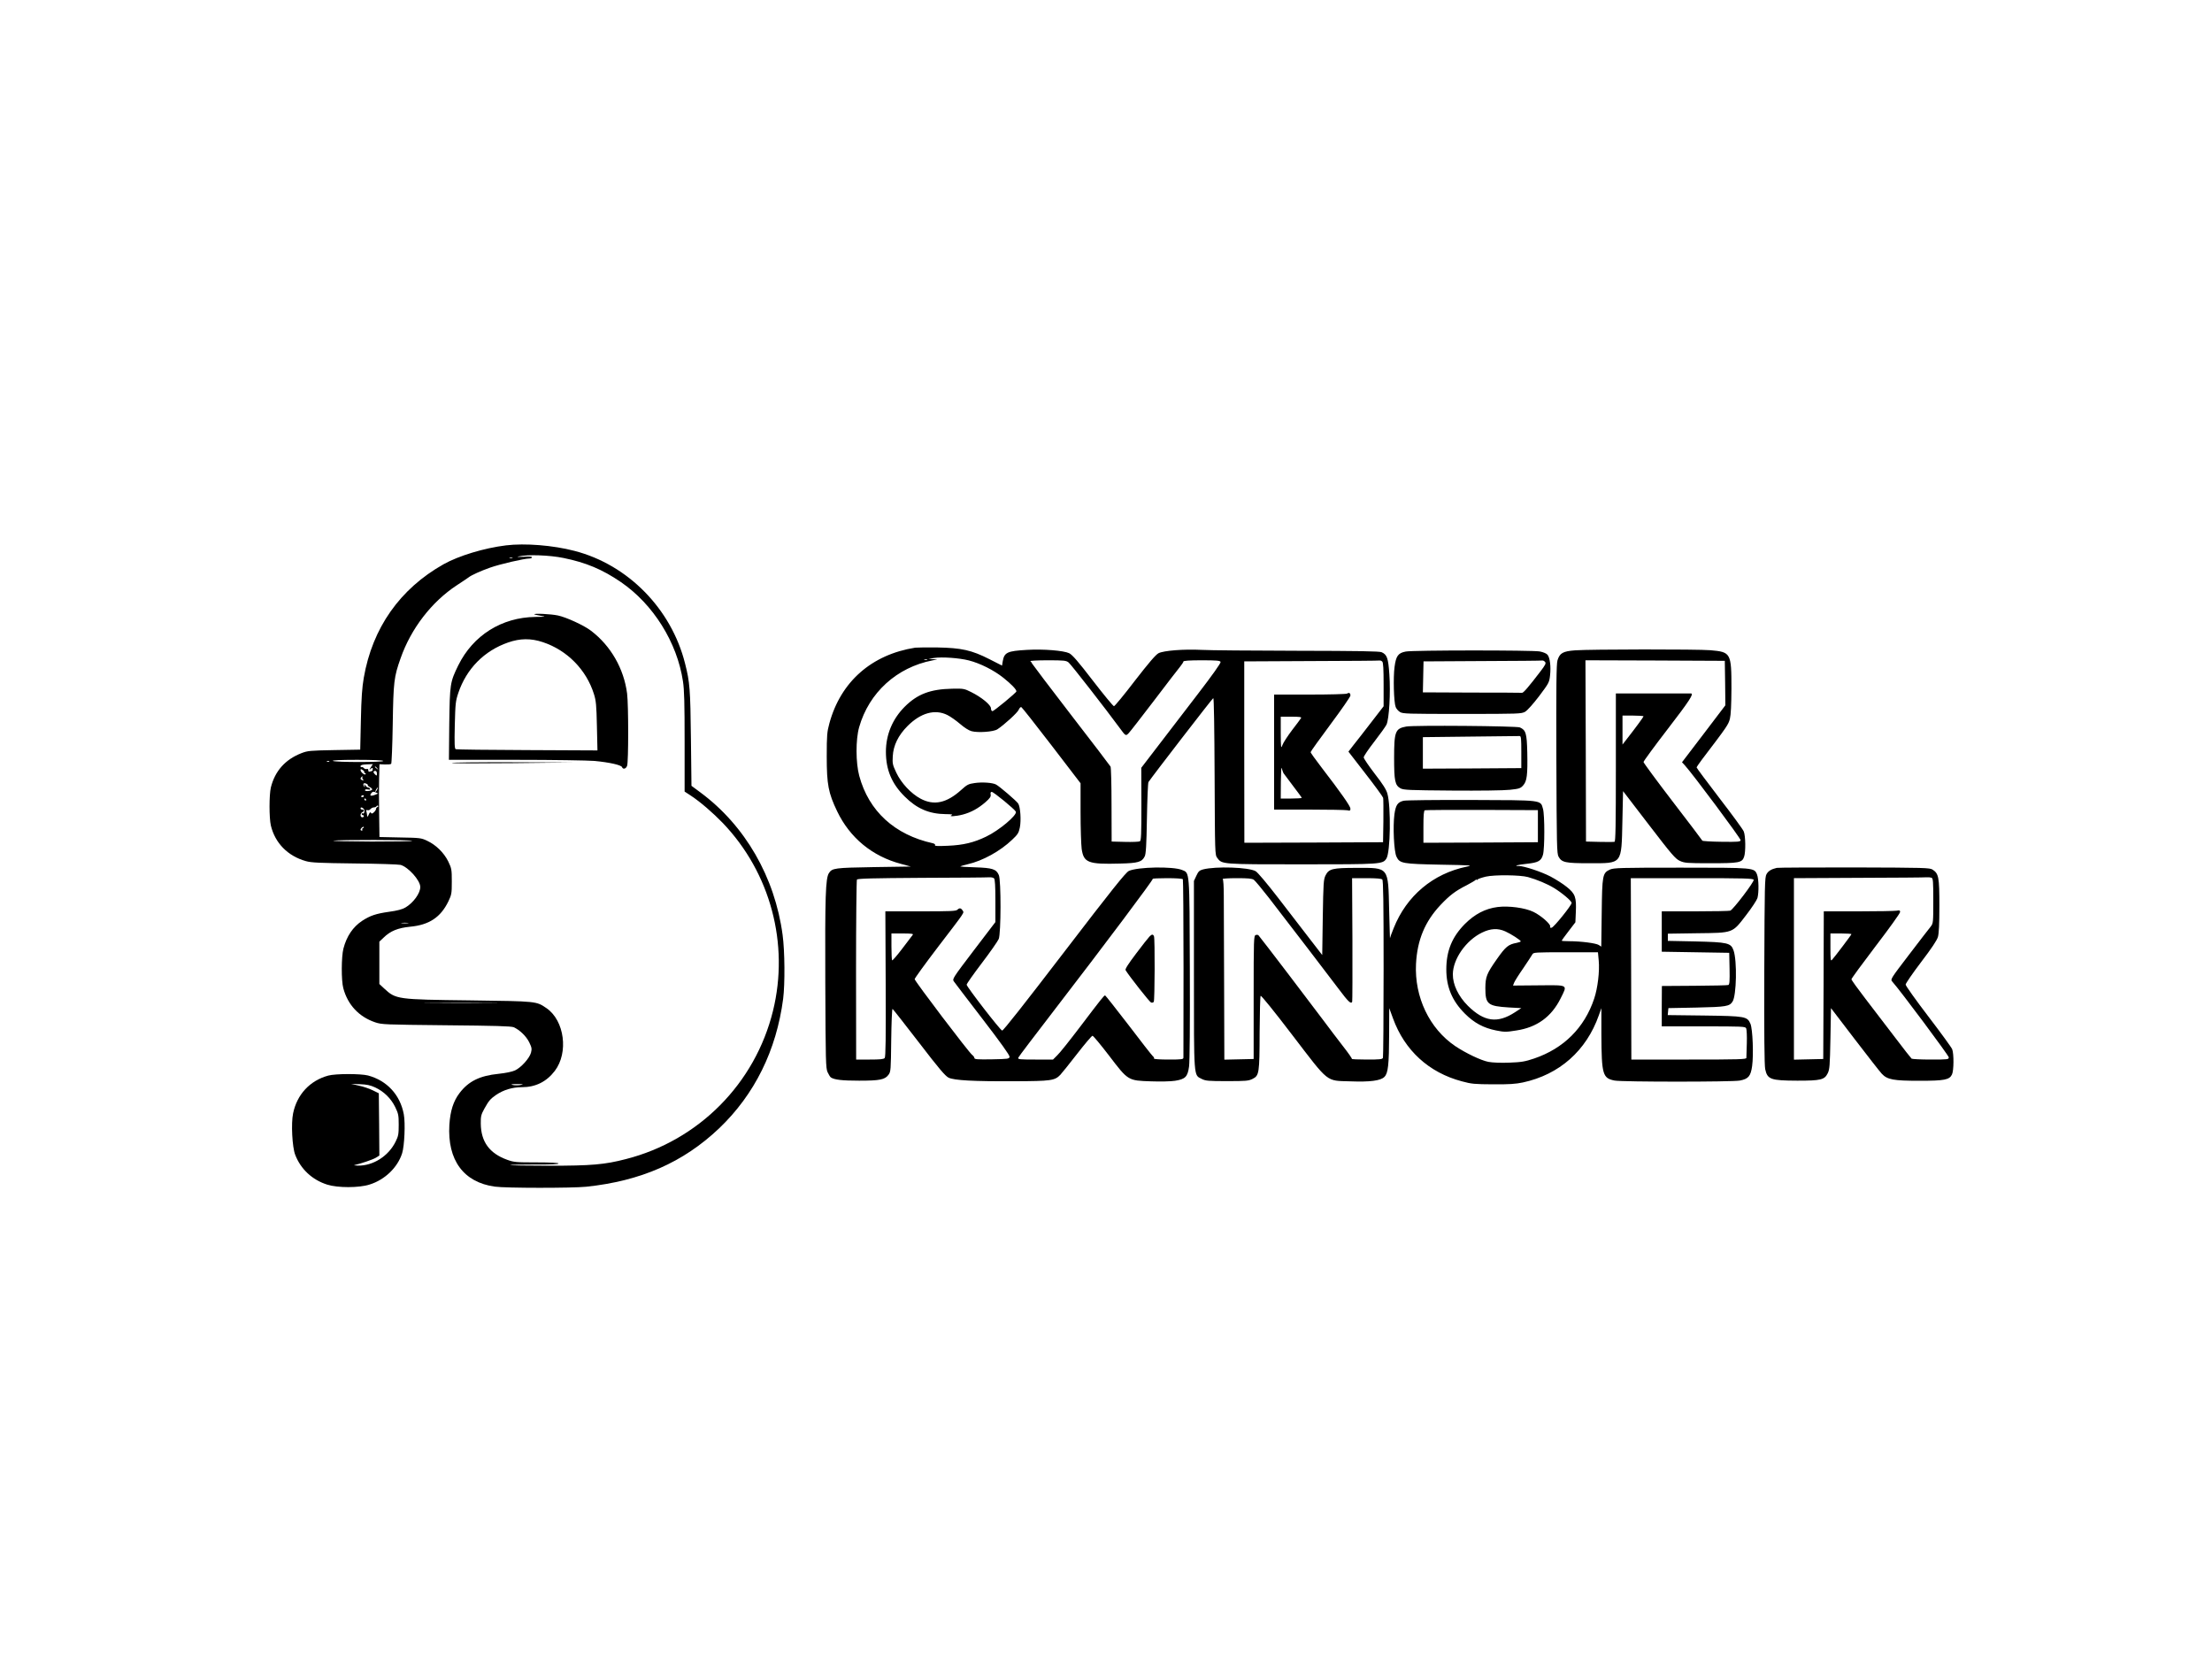
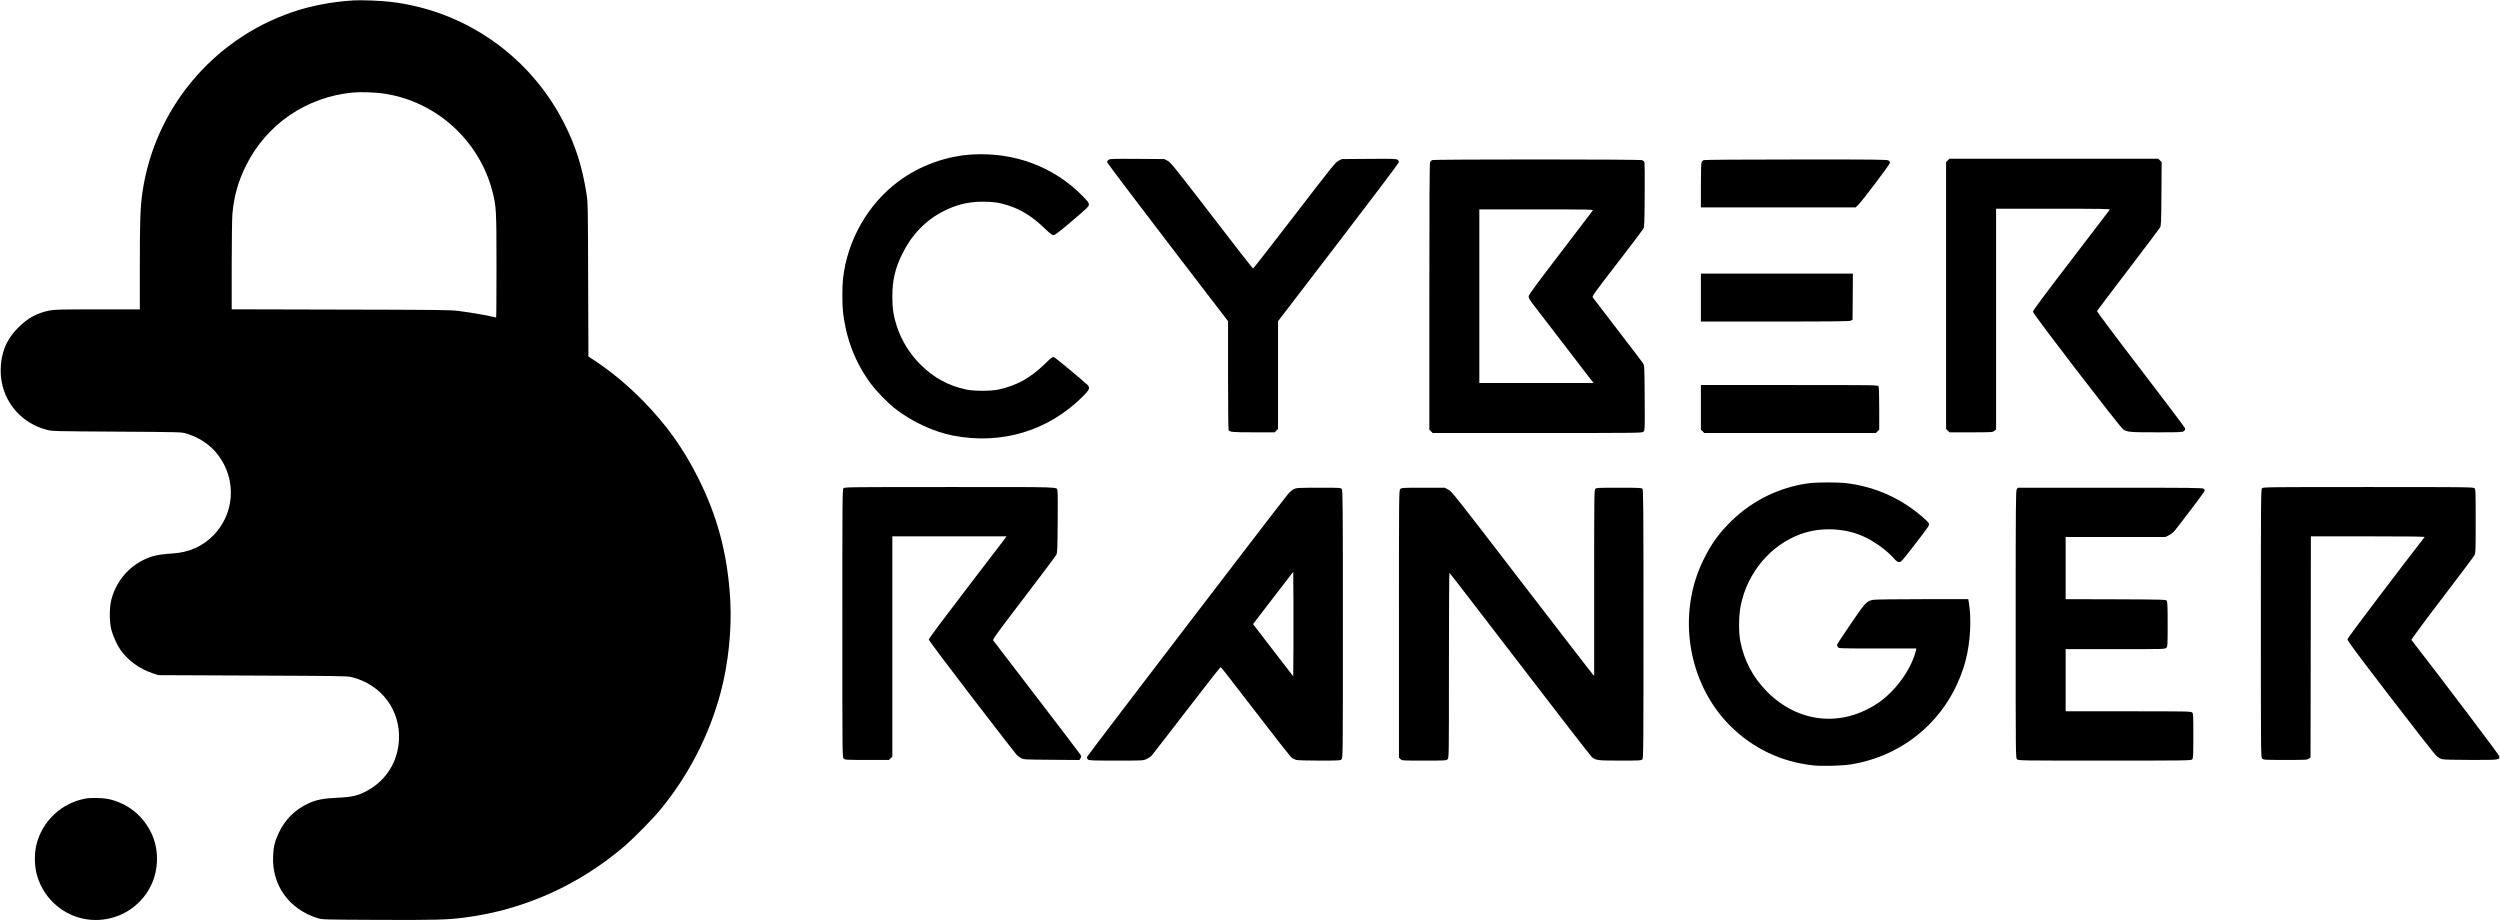
- <svg xmlns="http://www.w3.org/2000/svg" version="1.0" width="2000pt" height="1500pt" viewBox="0 0 2000 1500" preserveAspectRatio="xMidYMid meet">
-   <g transform="translate(0,1500) scale(0.1,-0.1)" fill="#000000" stroke="none">
-     <path d="M4575 10069 c-197 -24 -428 -94 -565 -171 -394 -222 -643 -575 -721 -1027 -15 -87 -22 -182 -26 -383 l-6 -266 -236 -4 c-218 -4 -240 -6 -296 -28 -146 -57 -239 -161 -276 -310 -16 -67 -16 -276 0 -344 38 -159 153 -276 317 -322 49 -14 122 -17 439 -21 209 -2 396 -8 417 -13 70 -20 178 -140 178 -200 0 -57 -63 -143 -134 -185 -29 -17 -74 -29 -148 -39 -119 -17 -170 -34 -244 -82 -83 -55 -140 -139 -169 -251 -19 -73 -20 -289 -1 -358 40 -150 141 -258 287 -308 62 -21 84 -21 644 -27 443 -4 587 -8 610 -18 54 -24 113 -81 140 -136 23 -48 25 -58 16 -94 -14 -51 -89 -134 -144 -160 -26 -12 -83 -24 -149 -31 -170 -17 -272 -67 -353 -174 -56 -73 -84 -162 -92 -287 -19 -319 128 -520 411 -559 97 -14 698 -14 826 -1 495 52 877 220 1201 527 322 307 519 706 580 1173 17 136 15 430 -5 577 -70 523 -339 989 -743 1288 l-81 60 -5 430 c-5 444 -10 508 -53 676 -124 494 -516 893 -999 1018 -195 51 -448 71 -620 50z m520 -114 c202 -41 351 -103 519 -218 293 -201 508 -545 561 -897 12 -77 15 -201 15 -549 l0 -448 58 -38 c86 -57 197 -153 287 -246 431 -450 603 -1093 454 -1699 -162 -658 -672 -1172 -1330 -1340 -193 -50 -311 -60 -693 -60 -198 0 -357 3 -353 6 3 3 103 5 221 5 143 -1 216 2 216 9 0 6 -69 10 -200 10 -185 0 -204 2 -265 24 -160 58 -236 163 -238 326 -1 67 3 82 32 135 40 72 54 89 106 125 68 46 147 70 233 70 124 0 223 49 298 147 126 165 88 455 -74 567 -94 64 -83 63 -692 71 -660 8 -670 9 -776 107 l-44 41 0 191 0 192 38 36 c62 61 130 88 240 99 172 16 276 85 346 229 29 61 31 72 31 180 0 109 -2 118 -32 181 -39 79 -111 150 -191 187 -54 26 -66 27 -244 30 l-187 4 -3 211 c-2 117 -2 265 0 329 l3 118 49 -2 c27 -1 53 1 57 6 4 4 11 166 14 359 6 383 11 426 71 595 94 269 281 511 508 660 52 34 100 66 106 71 24 20 113 60 196 89 87 31 307 82 353 82 14 0 25 5 25 11 0 7 -25 9 -77 5 -51 -3 -66 -2 -43 3 80 19 278 12 405 -14z m-462 -2 c-7 -2 -19 -2 -25 0 -7 3 -2 5 12 5 14 0 19 -2 13 -5z m-1168 -1833 c8 -13 -434 -13 -455 0 -10 6 63 10 217 10 144 0 234 -4 238 -10z m-488 -6 c-3 -3 -12 -4 -19 -1 -8 3 -5 6 6 6 11 1 17 -2 13 -5z m376 -51 c-16 -26 -16 -27 0 -14 15 12 17 11 17 -3 0 -9 -2 -16 -4 -16 -2 0 -11 -3 -20 -6 -11 -4 -16 -1 -16 11 0 11 -5 15 -14 12 -8 -3 -20 1 -26 8 -7 8 -16 12 -21 9 -5 -3 -9 1 -9 9 0 10 16 14 56 16 l55 2 -18 -28z m58 -10 c13 -16 12 -17 -3 -4 -10 7 -18 15 -18 17 0 8 8 3 21 -13z m-117 -35 c-3 -4 0 -8 6 -8 6 0 9 -4 5 -10 -7 -12 -45 19 -45 37 0 11 4 11 19 1 11 -7 17 -16 15 -20z m114 -12 c0 -22 -2 -22 -18 -7 -18 17 -17 31 4 31 8 0 14 -11 14 -24z m-131 -33 c-4 -3 -2 -12 5 -20 8 -11 7 -12 -6 -7 -9 3 -16 9 -16 13 0 9 11 21 18 21 3 0 2 -3 -1 -7z m43 -63 c8 -5 11 -10 5 -10 -5 -1 3 -8 18 -16 15 -8 25 -19 22 -23 -8 -14 -65 -19 -65 -6 0 8 10 10 26 7 19 -3 25 -1 20 7 -4 6 -12 11 -18 11 -6 0 -17 8 -24 18 -13 16 -14 16 -8 -3 5 -16 4 -17 -4 -5 -18 25 0 38 28 20z m90 -50 c-6 -11 -13 -20 -16 -20 -2 0 0 9 6 20 6 11 13 20 16 20 2 0 0 -9 -6 -20z m-13 -44 c-47 -19 -62 -11 -35 18 9 9 18 10 34 2 l23 -11 -22 -9z m-107 -14 c0 -5 -7 -9 -15 -9 -8 0 -12 4 -9 9 3 4 9 8 15 8 5 0 9 -4 9 -8z m20 -32 c0 -5 -2 -10 -4 -10 -3 0 -8 5 -11 10 -3 6 -1 10 4 10 6 0 11 -4 11 -10z m103 -67 c-7 -3 -13 -10 -13 -17 0 -7 -9 -21 -19 -30 -15 -14 -21 -15 -27 -5 -5 9 -12 4 -20 -16 -7 -17 -13 -23 -14 -15 0 8 -3 25 -6 38 -5 17 -3 21 8 17 8 -3 21 1 28 10 7 8 21 15 31 15 10 0 21 5 24 11 4 6 10 7 14 3 3 -4 0 -9 -6 -11z m-124 -17 c13 -15 4 -49 -10 -40 -5 3 -9 0 -9 -5 0 -6 5 -11 10 -11 6 0 10 -4 10 -10 0 -5 -7 -10 -15 -10 -8 0 -15 9 -15 20 0 11 7 23 15 26 8 4 15 10 15 15 0 5 -7 9 -15 9 -8 0 -15 5 -15 10 0 14 16 12 29 -4z m-7 -173 c-6 -3 -10 -9 -6 -14 3 -5 0 -9 -5 -9 -6 0 -11 4 -11 8 0 12 23 32 29 25 3 -3 0 -8 -7 -10z m444 -115 c4 -5 -161 -7 -367 -7 -206 1 -360 4 -344 8 43 9 702 8 711 -1z m-38 -745 c-16 -2 -40 -2 -55 0 -16 2 -3 4 27 4 30 0 43 -2 28 -4z m755 -720 c-149 -2 -397 -2 -550 0 -153 1 -30 2 272 2 303 0 428 -1 278 -2z m264 -743 c-21 -4 -53 -4 -70 0 -24 6 -15 8 38 8 58 0 64 -2 32 -8z" />
-     <path d="M4831 9445 c3 -2 30 -8 60 -13 50 -8 45 -9 -51 -10 -304 -4 -562 -166 -696 -437 -75 -153 -77 -168 -82 -532 l-3 -323 603 0 c341 0 651 -5 713 -10 137 -13 242 -37 249 -56 9 -23 36 -16 46 12 13 34 13 547 0 653 -29 225 -147 431 -325 567 -63 49 -224 123 -300 139 -65 14 -225 21 -214 10z m77 -251 c220 -73 393 -249 462 -469 19 -60 23 -100 27 -290 l5 -220 -633 3 c-349 1 -640 5 -648 8 -11 4 -13 41 -9 217 5 196 7 218 32 292 74 219 234 381 450 456 109 38 206 39 314 3z" />
-     <path d="M4086 8102 c5 -5 254 -5 554 -2 l545 6 -554 2 c-305 1 -551 -2 -545 -6z" />
-     <path d="M8275 9144 c-394 -62 -674 -308 -776 -684 -21 -77 -24 -106 -24 -300 0 -254 15 -330 94 -495 115 -240 317 -407 578 -476 l88 -24 -335 -5 c-354 -6 -376 -9 -405 -54 -31 -47 -36 -208 -33 -993 3 -712 4 -771 21 -808 10 -21 23 -43 30 -47 32 -21 103 -29 255 -29 187 0 233 9 266 54 20 27 21 43 24 313 2 157 7 284 12 282 4 -2 111 -138 238 -303 183 -239 239 -304 269 -319 51 -24 220 -34 598 -32 329 1 362 6 412 58 15 16 84 102 153 191 69 89 131 162 138 162 7 0 74 -81 150 -180 173 -227 170 -225 380 -232 85 -3 176 -1 216 5 94 15 114 36 127 129 6 43 9 389 7 880 -3 902 -1 869 -70 897 -82 34 -404 28 -482 -9 -28 -14 -152 -168 -583 -731 -361 -471 -552 -714 -562 -712 -18 4 -321 396 -321 415 0 8 62 96 138 196 76 100 144 198 152 217 21 50 22 529 1 578 -23 54 -58 65 -214 70 -76 2 -136 6 -134 9 3 2 33 11 67 19 136 31 294 119 401 221 51 48 60 62 70 111 13 66 5 186 -15 217 -16 24 -171 157 -201 172 -33 17 -126 23 -193 13 -56 -8 -68 -14 -122 -63 -131 -118 -246 -143 -367 -78 -86 46 -175 141 -219 235 -33 70 -36 82 -32 148 5 98 50 190 134 274 119 119 248 155 360 99 28 -14 79 -50 114 -80 38 -33 80 -60 104 -66 58 -16 199 -6 234 17 61 40 182 150 193 177 6 15 17 26 23 24 6 -2 129 -158 274 -347 l262 -342 0 -262 c0 -143 5 -292 10 -331 18 -125 58 -141 347 -133 163 4 198 14 223 65 11 21 16 101 20 343 3 173 9 321 14 329 29 45 578 757 586 759 6 2 10 -270 12 -707 3 -702 3 -710 24 -738 43 -58 37 -58 764 -58 718 0 732 1 765 52 37 55 43 469 9 588 -10 36 -42 87 -114 179 -55 72 -100 138 -100 148 0 11 43 74 95 141 52 67 102 137 111 155 24 51 38 289 26 455 -10 148 -21 178 -70 200 -20 9 -213 12 -767 13 -407 1 -794 4 -860 8 -163 8 -343 -6 -390 -30 -26 -14 -86 -84 -214 -249 -97 -127 -182 -230 -189 -230 -7 0 -93 104 -190 230 -136 177 -186 234 -215 249 -50 24 -234 39 -382 30 -178 -10 -205 -22 -219 -105 l-6 -37 -114 58 c-161 82 -253 102 -471 106 -93 1 -183 0 -200 -2z m484 -115 c102 -26 225 -87 314 -158 70 -56 117 -104 117 -122 0 -11 -203 -179 -217 -179 -7 0 -13 11 -13 25 0 31 -85 101 -180 148 -62 31 -69 32 -172 30 -197 -4 -314 -49 -428 -163 -110 -110 -170 -252 -170 -407 0 -162 52 -288 169 -404 111 -111 221 -158 371 -160 51 0 69 -3 55 -9 -36 -15 35 -12 100 5 75 20 139 55 205 112 41 36 51 51 47 70 -3 15 0 23 10 23 17 0 209 -158 218 -179 13 -31 -152 -170 -270 -226 -110 -53 -205 -76 -344 -82 -91 -4 -122 -3 -117 5 4 7 -4 14 -21 18 -344 76 -578 290 -664 609 -32 118 -33 328 -1 440 89 313 340 541 663 604 l44 9 -40 2 -40 3 50 8 c74 11 227 0 314 -22z m-376 4 c-7 -2 -19 -2 -25 0 -7 3 -2 5 12 5 14 0 19 -2 13 -5z m1279 -23 c21 -16 337 -422 464 -595 51 -70 53 -71 79 -44 13 13 116 146 229 294 113 149 219 287 236 307 16 20 30 41 30 47 0 7 55 11 165 11 136 0 167 -3 171 -15 4 -9 -75 -120 -207 -292 -117 -153 -280 -365 -362 -472 l-148 -193 1 -328 c0 -277 -2 -330 -14 -337 -8 -4 -69 -7 -135 -5 l-120 3 -1 331 c0 181 -4 338 -9 347 -5 9 -165 219 -356 466 -191 248 -349 457 -353 465 -3 8 -10 18 -16 22 -6 4 64 8 155 8 151 0 169 -2 191 -20z m2836 8 c9 -9 12 -69 12 -208 l0 -196 -112 -145 c-61 -79 -132 -171 -159 -204 l-47 -61 154 -199 c85 -109 157 -208 160 -219 2 -12 3 -106 2 -211 l-3 -190 -627 -3 -627 -2 -1 820 0 820 607 3 c335 1 613 3 619 5 5 1 15 -3 22 -10z m-3510 -1960 c8 -8 12 -68 12 -204 l0 -191 -196 -257 c-188 -247 -195 -258 -180 -279 8 -12 126 -166 261 -342 163 -212 245 -327 243 -340 -3 -19 -12 -20 -160 -23 -130 -2 -158 0 -158 12 0 7 -9 20 -19 27 -29 20 -521 669 -521 686 0 8 95 139 211 291 251 328 237 307 223 329 -15 24 -29 26 -47 8 -13 -13 -60 -15 -334 -15 l-318 0 3 -656 c2 -486 0 -660 -9 -670 -9 -11 -42 -14 -135 -14 l-123 0 -1 808 c0 444 4 813 8 819 6 10 139 13 588 16 318 1 593 3 610 5 16 1 35 -3 42 -10z m1707 -8 c3 -5 6 -367 6 -802 -1 -436 -1 -801 -1 -810 0 -16 -13 -18 -136 -18 -76 0 -133 4 -130 9 3 5 -2 15 -11 22 -9 8 -108 134 -220 282 -113 147 -208 267 -211 267 -10 0 -36 -33 -227 -285 -92 -121 -184 -237 -206 -257 l-38 -38 -160 0 c-145 0 -160 2 -154 17 3 9 151 203 327 432 455 591 895 1178 889 1185 -4 3 55 6 130 6 79 0 138 -4 142 -10z m-2442 -502 c-6 -7 -48 -63 -95 -125 -47 -62 -88 -109 -92 -106 -3 4 -6 60 -6 125 l0 118 101 0 c80 0 99 -3 92 -12z" />
-     <path d="M12180 8729 c-9 -5 -159 -9 -337 -9 l-323 0 0 -520 0 -520 314 0 c172 0 328 -3 345 -6 27 -6 31 -4 31 15 0 21 -85 143 -262 373 -54 70 -98 132 -98 137 0 6 81 119 180 252 99 133 180 250 180 260 0 23 -12 30 -30 18z m-416 -221 c-4 -7 -41 -57 -82 -110 -40 -53 -80 -114 -87 -135 -13 -35 -14 -27 -15 110 l0 147 96 0 c73 0 93 -3 88 -12z m-159 -499 c5 -8 44 -60 87 -116 43 -56 78 -104 78 -107 0 -3 -43 -6 -95 -6 l-95 0 1 153 c1 89 4 139 8 121 4 -17 12 -37 16 -45z" />
-     <path d="M10393 6532 c-10 -10 -65 -79 -121 -154 -72 -95 -101 -141 -95 -150 33 -54 217 -288 230 -292 9 -4 20 -1 25 6 9 15 11 568 2 592 -8 21 -20 20 -41 -2z" />
-     <path d="M14242 9120 c-111 -8 -140 -25 -160 -91 -10 -35 -12 -225 -10 -894 3 -779 4 -853 20 -881 29 -52 61 -59 278 -59 301 0 290 -14 299 379 l6 273 234 -305 c207 -270 239 -307 280 -326 43 -19 62 -21 276 -21 257 0 286 5 304 57 16 44 14 192 -3 231 -7 18 -106 153 -220 301 -113 148 -206 272 -206 277 0 4 22 36 48 71 230 302 239 316 253 369 9 37 13 123 14 274 0 321 -5 330 -190 346 -117 10 -1087 9 -1223 -1z m1356 -296 l2 -201 -196 -258 -196 -257 25 -27 c69 -75 508 -664 505 -678 -3 -14 -23 -16 -173 -14 -93 1 -171 6 -173 10 -1 4 -121 162 -267 352 -145 189 -264 351 -265 359 0 8 99 143 220 300 194 252 240 322 208 320 -5 0 -159 0 -343 0 l-335 0 0 -669 c0 -527 -3 -670 -12 -672 -7 -2 -68 -3 -135 -1 l-123 3 -2 820 -3 819 630 -2 630 -3 3 -201z m-738 -301 c0 -6 -79 -113 -152 -206 l-38 -49 0 131 0 131 95 0 c52 0 95 -3 95 -7z" />
-     <path d="M12710 9109 c-69 -13 -88 -40 -101 -139 -13 -94 -7 -319 10 -362 5 -15 22 -35 38 -45 25 -17 64 -18 563 -18 519 0 536 1 570 20 20 12 73 71 127 142 88 117 91 124 98 186 9 80 -1 161 -23 187 -10 12 -39 24 -71 30 -66 12 -1147 12 -1211 -1z m1260 -94 c10 -12 3 -27 -43 -87 -107 -140 -153 -193 -165 -192 -7 1 -211 2 -454 2 l-443 2 3 140 3 140 532 3 c293 1 537 3 543 5 6 1 17 -5 24 -13z" />
-     <path d="M12715 8431 c-100 -18 -110 -44 -110 -286 0 -206 8 -245 58 -273 29 -15 77 -17 464 -20 251 -2 471 1 525 7 84 9 96 13 120 40 34 38 41 94 37 298 -4 174 -13 202 -67 226 -30 13 -956 21 -1027 8z m1040 -231 l0 -145 -445 -3 -445 -2 0 142 0 143 430 5 c237 3 437 5 445 5 13 0 15 -23 15 -145z" />
-     <path d="M12691 7760 c-54 -13 -71 -38 -83 -121 -15 -110 -5 -339 19 -386 29 -60 54 -64 398 -71 281 -5 296 -6 236 -18 -305 -63 -544 -264 -660 -556 -17 -42 -32 -82 -33 -90 -1 -7 -4 109 -8 257 -9 390 0 379 -295 378 -217 0 -250 -8 -280 -68 -18 -37 -20 -66 -25 -380 l-5 -340 -112 145 c-62 80 -190 246 -285 370 -102 132 -186 232 -205 243 -63 36 -360 46 -476 16 -33 -9 -42 -18 -60 -57 l-22 -47 0 -845 c0 -950 -3 -908 70 -945 36 -18 60 -20 230 -20 170 0 194 2 230 20 60 30 63 50 64 420 1 176 5 325 9 331 4 7 120 -136 287 -355 336 -439 301 -411 523 -418 179 -7 276 6 309 40 34 33 42 110 43 387 l1 235 34 -93 c105 -289 324 -490 623 -569 87 -24 116 -26 282 -27 144 -1 204 3 270 17 329 71 573 287 686 607 l23 65 0 -240 c2 -360 11 -394 120 -415 72 -13 1060 -13 1132 0 77 15 98 39 111 131 14 103 5 333 -15 382 -29 67 -46 70 -420 75 l-328 4 3 32 3 31 255 5 c269 6 297 11 325 54 36 55 42 370 9 463 -24 68 -53 74 -346 81 l-248 5 0 32 0 33 263 4 c333 4 318 -1 445 164 51 66 96 135 102 154 14 51 12 175 -4 214 -25 61 -24 61 -691 61 -545 0 -603 -2 -638 -17 -68 -31 -71 -50 -75 -395 l-4 -302 -23 15 c-25 16 -160 34 -267 34 -38 0 -68 2 -68 5 0 2 28 41 62 85 l62 81 4 92 c6 134 -5 166 -81 227 -34 28 -101 70 -148 95 -85 44 -239 95 -287 95 -52 0 -11 11 73 20 104 11 130 26 146 82 16 57 16 359 0 415 -23 81 3 78 -651 80 -316 1 -590 -2 -609 -7z m1214 -230 l0 -145 -517 -3 -518 -2 0 144 c0 106 3 146 13 150 6 2 239 4 517 3 l505 -2 0 -145z m-90 -460 c82 -23 175 -62 234 -98 73 -44 161 -118 161 -136 0 -21 -161 -221 -181 -224 -13 -2 -17 1 -13 11 7 20 -84 100 -151 132 -75 37 -225 57 -325 44 -111 -14 -207 -65 -295 -153 -116 -117 -168 -243 -168 -411 0 -159 52 -284 168 -400 84 -84 168 -129 282 -152 75 -15 91 -15 184 0 185 28 316 123 399 289 64 129 76 121 -197 119 l-233 -2 10 26 c6 15 43 74 83 131 39 58 76 114 82 125 9 18 22 19 302 19 l291 0 7 -75 c9 -97 -9 -248 -41 -344 -88 -264 -276 -451 -544 -542 -81 -27 -113 -33 -222 -37 -79 -3 -152 0 -190 7 -68 13 -207 80 -301 143 -233 158 -369 443 -354 743 11 215 80 382 221 532 83 88 137 129 237 179 40 21 77 43 81 48 5 7 8 7 8 1 0 -5 4 -5 8 2 4 6 39 18 77 27 80 18 312 15 380 -4z m-2478 -25 c12 -9 73 -82 136 -163 214 -277 543 -707 631 -824 86 -115 112 -140 122 -115 2 7 3 261 2 565 l-3 552 130 0 c89 0 135 -4 143 -12 9 -9 12 -201 12 -804 0 -436 -3 -799 -6 -808 -5 -14 -28 -16 -147 -16 -77 0 -138 3 -134 6 3 3 -34 56 -82 117 -48 62 -127 166 -176 232 -77 104 -565 745 -586 768 -4 5 -15 6 -25 3 -18 -6 -19 -30 -19 -563 l0 -558 -132 -3 -133 -3 -2 668 c-2 367 -3 733 -3 813 0 85 -4 148 -10 152 -5 4 51 8 125 8 105 0 140 -3 157 -15z m4519 0 c7 -16 -185 -269 -212 -279 -9 -3 -151 -6 -317 -6 l-302 0 0 -182 0 -183 305 -5 305 -5 3 -143 c2 -113 0 -143 -11 -148 -8 -3 -146 -6 -307 -7 l-294 -2 -1 -182 0 -183 377 0 c349 0 378 -1 386 -17 5 -10 8 -71 6 -136 -2 -64 -4 -124 -4 -132 0 -13 -66 -15 -520 -15 l-520 0 -2 820 -3 820 553 0 c479 0 553 -2 558 -15z m-2246 -466 c50 -22 140 -80 140 -90 0 -4 -17 -10 -37 -14 -75 -14 -99 -33 -179 -147 -92 -131 -103 -159 -104 -261 0 -147 21 -164 213 -176 l112 -6 -55 -36 c-160 -105 -281 -88 -428 57 -86 86 -137 192 -136 285 1 138 119 307 264 377 78 38 143 41 210 11z" />
-     <path d="M16065 7153 c-49 -11 -77 -28 -93 -57 -16 -28 -17 -102 -20 -870 -2 -573 1 -856 8 -892 20 -94 49 -104 291 -105 212 0 245 8 274 66 18 36 20 67 25 315 l5 275 214 -280 c118 -154 228 -295 245 -313 50 -54 107 -64 340 -64 229 0 272 9 295 57 17 35 18 186 2 228 -6 16 -103 149 -216 297 -113 148 -205 277 -205 288 0 10 63 102 139 202 96 126 144 198 153 229 9 33 13 115 13 281 0 259 -6 291 -61 327 -26 17 -68 18 -709 20 -374 0 -689 -1 -700 -4z m1399 -89 c14 -5 16 -33 16 -209 0 -195 -1 -203 -22 -231 -13 -15 -100 -129 -195 -253 -169 -221 -172 -226 -154 -246 69 -76 511 -669 511 -685 0 -19 -7 -20 -162 -20 -90 0 -168 4 -174 8 -5 4 -73 90 -150 192 -78 102 -198 259 -267 349 -70 91 -127 170 -127 177 0 7 99 142 220 301 121 158 220 296 220 307 0 15 -5 17 -31 12 -17 -3 -173 -6 -345 -6 l-314 0 -2 -667 -3 -668 -132 -3 -133 -3 0 821 0 820 588 3 c323 1 599 3 614 5 14 1 33 -1 42 -4z m-724 -510 c0 -6 -151 -206 -177 -234 -11 -12 -13 6 -13 113 l0 127 95 0 c52 0 95 -3 95 -6z" />
-     <path d="M2968 5275 c-166 -45 -283 -171 -318 -342 -19 -90 -8 -304 19 -374 50 -130 154 -227 290 -270 95 -30 288 -30 383 1 138 43 253 154 294 283 21 67 30 272 15 352 -33 176 -152 305 -324 351 -66 17 -294 17 -359 -1z m424 -107 c79 -37 142 -98 181 -177 29 -60 32 -74 32 -161 0 -84 -3 -102 -28 -152 -64 -131 -204 -220 -342 -217 -27 1 -41 3 -30 5 58 13 164 49 193 66 l32 20 -2 281 -3 282 -55 27 c-30 15 -86 34 -125 42 l-70 16 80 -3 c62 -2 93 -9 137 -29z" />
+ <svg xmlns="http://www.w3.org/2000/svg" version="1.0" width="3701pt" height="1363pt" viewBox="0 0 3701 1363" preserveAspectRatio="xMidYMid meet">
+   <g transform="translate(0,1363) scale(0.1,-0.1)" fill="#000000" stroke="none">
+     <path d="M5235 13624 c-320 -19 -637 -80 -913 -175 -1180 -407 -2033 -1434 -2213 -2664 -32 -218 -39 -424 -39 -1092 l0 -643 -627 0 c-578 0 -635 -2 -720 -19 -182 -38 -316 -113 -458 -255 -173 -174 -255 -378 -255 -632 0 -417 273 -769 680 -876 84 -22 94 -22 1040 -28 947 -6 956 -6 1027 -28 263 -80 455 -242 569 -477 165 -341 104 -743 -155 -1018 -166 -175 -373 -268 -632 -282 -199 -11 -319 -40 -447 -111 -220 -120 -377 -322 -443 -569 -31 -114 -31 -336 0 -450 23 -88 83 -221 130 -289 111 -161 281 -286 481 -353 l85 -28 1395 -6 c1261 -5 1402 -7 1463 -22 441 -109 727 -487 703 -932 -17 -322 -187 -595 -467 -749 -136 -75 -224 -96 -449 -106 -209 -10 -308 -30 -425 -84 -198 -91 -346 -239 -438 -436 -59 -126 -78 -201 -84 -345 -19 -430 238 -788 659 -917 73 -22 75 -22 913 -26 846 -3 1001 1 1260 34 877 112 1701 481 2381 1067 138 120 403 389 519 530 416 503 727 1107 894 1737 114 429 166 931 142 1362 -37 671 -186 1239 -478 1818 -218 434 -468 783 -812 1134 -231 235 -460 426 -708 591 l-102 67 -4 1137 c-3 1101 -4 1140 -24 1271 -64 405 -161 711 -334 1050 -505 995 -1474 1669 -2579 1794 -138 16 -427 27 -535 20z m452 -1380 c770 -115 1408 -692 1603 -1449 57 -222 60 -272 60 -1106 0 -417 -2 -759 -5 -759 -3 0 -46 9 -95 20 -109 24 -288 54 -465 77 -116 15 -305 17 -1742 20 l-1613 4 0 638 c0 351 5 696 10 767 22 264 84 488 205 729 304 608 894 1009 1575 1075 119 11 338 4 467 -16z" />
+     <path d="M14390 11343 c-384 -23 -780 -167 -1089 -398 -453 -337 -757 -872 -821 -1440 -13 -116 -13 -386 0 -495 48 -407 185 -757 417 -1068 73 -98 236 -266 333 -345 248 -200 584 -358 882 -416 716 -138 1408 71 1915 577 103 102 115 132 71 175 -64 62 -477 405 -496 411 -19 6 -40 -10 -141 -108 -211 -204 -415 -316 -681 -373 -117 -25 -362 -24 -480 1 -260 56 -480 176 -670 366 -164 164 -283 356 -355 574 -46 140 -65 263 -65 430 0 243 40 419 144 631 144 294 351 507 624 644 184 92 361 135 567 135 156 1 247 -12 380 -55 190 -60 360 -167 531 -331 89 -87 117 -108 140 -108 23 0 79 43 277 211 224 190 247 213 247 241 0 25 -16 47 -92 125 -424 433 -1009 653 -1638 616z" />
+     <path d="M16413 11265 c-13 -9 -23 -25 -23 -35 0 -11 403 -545 895 -1187 l895 -1168 0 -800 c0 -440 4 -805 8 -811 20 -31 54 -34 367 -34 l316 0 24 25 25 24 0 798 0 798 895 1168 c492 642 895 1176 895 1186 0 10 -8 26 -19 35 -17 15 -54 17 -423 14 l-404 -3 -49 -25 c-46 -24 -97 -88 -652 -810 -332 -432 -607 -785 -613 -785 -5 0 -281 353 -612 785 -556 722 -607 786 -653 810 l-49 25 -401 3 c-352 2 -403 1 -422 -13z" />
+     <path d="M28835 11255 l-25 -24 0 -1976 0 -1976 25 -24 24 -25 319 0 c308 0 320 1 346 21 l26 20 0 1635 0 1634 845 0 c709 0 845 -2 838 -14 -4 -7 -262 -345 -573 -750 -386 -503 -565 -744 -565 -761 0 -31 1289 -1710 1337 -1742 61 -40 98 -43 494 -43 355 0 383 1 404 18 17 14 21 25 17 43 -4 13 -300 406 -658 873 -358 466 -648 854 -645 861 2 7 210 281 460 609 251 329 464 612 474 629 15 29 17 77 20 500 l3 467 -25 25 -25 25 -1546 0 -1546 0 -24 -25z" />
+     <path d="M21203 11260 c-12 -5 -26 -18 -32 -29 -8 -14 -11 -615 -11 -1991 l0 -1971 25 -24 24 -25 1551 0 c1546 0 1550 0 1570 20 20 20 21 29 18 498 -3 465 -4 478 -24 513 -12 19 -182 243 -378 497 -196 254 -361 471 -368 481 -10 16 37 80 360 499 204 265 379 496 389 514 16 30 18 72 21 498 2 256 0 475 -3 487 -3 12 -18 26 -36 32 -39 14 -3072 14 -3106 1z m2375 -748 c-7 -10 -223 -293 -480 -630 -376 -491 -468 -617 -468 -641 0 -21 16 -51 52 -98 225 -295 821 -1070 860 -1120 l50 -63 -846 0 -846 0 0 1285 0 1285 846 0 c814 0 845 -1 832 -18z" />
+     <path d="M25223 11260 c-12 -5 -26 -18 -32 -29 -7 -13 -11 -134 -11 -345 l0 -326 1145 0 1146 0 39 38 c58 56 470 601 470 623 0 10 -10 25 -22 33 -20 14 -166 16 -1368 15 -750 0 -1355 -4 -1367 -9z" />
+     <path d="M25180 9225 l0 -355 1098 0 c864 0 1102 3 1122 13 l25 13 3 342 2 342 -1125 0 -1125 0 0 -355z" />
+     <path d="M25180 7600 l0 -331 25 -24 24 -25 1271 0 1271 0 24 25 25 24 0 311 c0 196 -4 319 -10 331 -11 19 -36 19 -1320 19 l-1310 0 0 -330z" />
+     <path d="M26770 6475 c-428 -59 -823 -252 -1134 -554 -186 -181 -297 -334 -415 -572 -401 -806 -239 -1829 389 -2460 335 -336 759 -539 1235 -590 136 -14 433 -6 565 16 656 109 1210 507 1514 1087 72 138 139 308 175 449 72 281 90 621 45 877 l-6 32 -678 0 c-412 0 -698 -4 -731 -10 -95 -18 -116 -40 -330 -355 -109 -159 -200 -298 -202 -307 -3 -9 2 -26 10 -37 14 -21 19 -21 589 -21 l574 0 -6 -27 c-69 -286 -308 -613 -576 -790 -534 -351 -1166 -284 -1623 172 -210 209 -344 459 -401 751 -27 133 -24 375 4 522 98 493 441 904 892 1066 286 103 633 92 911 -28 162 -70 358 -209 461 -327 43 -48 58 -59 84 -59 29 0 45 18 225 252 214 278 223 290 214 318 -10 32 -180 175 -310 262 -267 178 -567 290 -889 333 -142 18 -451 18 -586 0z" />
+     <path d="M12487 6402 c-16 -17 -17 -170 -17 -2000 0 -1969 0 -1982 20 -2002 19 -19 33 -20 345 -20 l326 0 24 25 25 24 0 1631 0 1630 846 0 845 0 -19 -27 c-11 -16 -270 -354 -576 -753 -339 -442 -556 -733 -556 -747 0 -13 245 -340 636 -850 350 -455 648 -841 663 -856 14 -16 44 -39 66 -50 39 -21 52 -22 452 -25 l412 -3 16 25 c14 20 14 29 4 48 -7 13 -298 396 -648 852 -350 457 -641 837 -648 846 -10 14 60 111 454 626 256 335 473 625 482 644 14 30 16 94 19 480 2 245 1 455 -3 467 -14 57 104 53 -1594 53 -1497 0 -1559 -1 -1574 -18z" />
+     <path d="M33487 6402 c-16 -17 -17 -170 -17 -2000 0 -1969 0 -1982 20 -2002 19 -19 33 -20 344 -20 304 0 325 1 347 19 l24 19 3 1636 2 1636 846 0 c676 0 844 -3 837 -12 -324 -414 -1138 -1490 -1141 -1509 -3 -22 99 -160 628 -850 348 -453 654 -845 680 -870 33 -31 63 -50 94 -58 30 -7 176 -11 434 -11 426 0 419 -1 410 57 -3 21 -855 1147 -1299 1719 -5 6 166 239 453 615 254 332 470 620 480 639 17 32 18 71 18 506 0 443 -1 472 -18 487 -17 16 -141 17 -1574 17 -1494 0 -1556 -1 -1571 -18z" />
+     <path d="M19152 6388 c-28 -13 -63 -45 -96 -87 -215 -269 -2961 -3860 -2964 -3877 -2 -11 4 -28 13 -37 15 -15 57 -17 418 -17 401 0 402 0 452 24 28 13 60 34 72 47 11 13 245 314 518 669 273 355 500 645 506 645 5 0 236 -296 513 -658 277 -362 519 -669 537 -683 18 -13 49 -29 69 -34 19 -6 172 -10 343 -10 294 0 308 1 327 20 20 20 20 33 20 1998 0 1774 -2 1980 -16 2000 -15 22 -15 22 -342 22 -311 -1 -329 -2 -370 -22z m-4 -2384 l-3 -386 -298 386 -297 387 297 387 298 387 3 -387 c1 -214 1 -562 0 -774z" />
+     <path d="M20730 6390 c-20 -20 -20 -33 -20 -1998 l0 -1979 23 -21 c23 -22 28 -22 350 -22 314 0 328 1 347 20 20 20 20 33 20 1390 0 754 3 1370 8 1369 4 0 473 -608 1042 -1351 569 -743 1050 -1363 1068 -1378 56 -46 87 -50 419 -50 288 0 311 1 326 18 16 17 17 171 17 2005 0 1792 -2 1987 -16 2001 -13 14 -59 16 -348 16 -310 0 -334 -1 -349 -18 -16 -17 -17 -128 -17 -1393 l0 -1374 -24 25 c-13 14 -487 629 -1054 1366 -986 1284 -1033 1343 -1084 1368 l-52 26 -318 0 c-305 0 -319 -1 -338 -20z" />
+     <path d="M29856 6388 c-14 -20 -16 -226 -16 -2000 0 -1965 0 -1978 20 -1998 20 -20 33 -20 1298 -20 1226 0 1280 1 1295 18 15 17 17 56 17 349 0 307 -1 331 -18 346 -17 16 -97 17 -945 17 l-927 0 0 460 0 460 735 0 c722 0 735 0 755 20 19 19 20 33 20 348 0 268 -3 332 -14 348 -14 18 -35 19 -755 22 l-741 2 0 460 0 460 738 0 737 0 50 24 c31 14 66 42 91 72 66 80 420 547 432 571 15 28 15 28 -4 47 -14 14 -153 16 -1384 16 l-1369 0 -15 -22z" />
+     <path d="M1255 1806 c-351 -69 -630 -334 -716 -681 -30 -123 -30 -294 0 -418 82 -342 356 -608 696 -678 304 -63 627 37 837 259 83 88 120 143 169 246 109 234 111 521 5 751 -118 255 -327 432 -601 507 -92 26 -294 33 -390 14z" />
  </g>
</svg>
